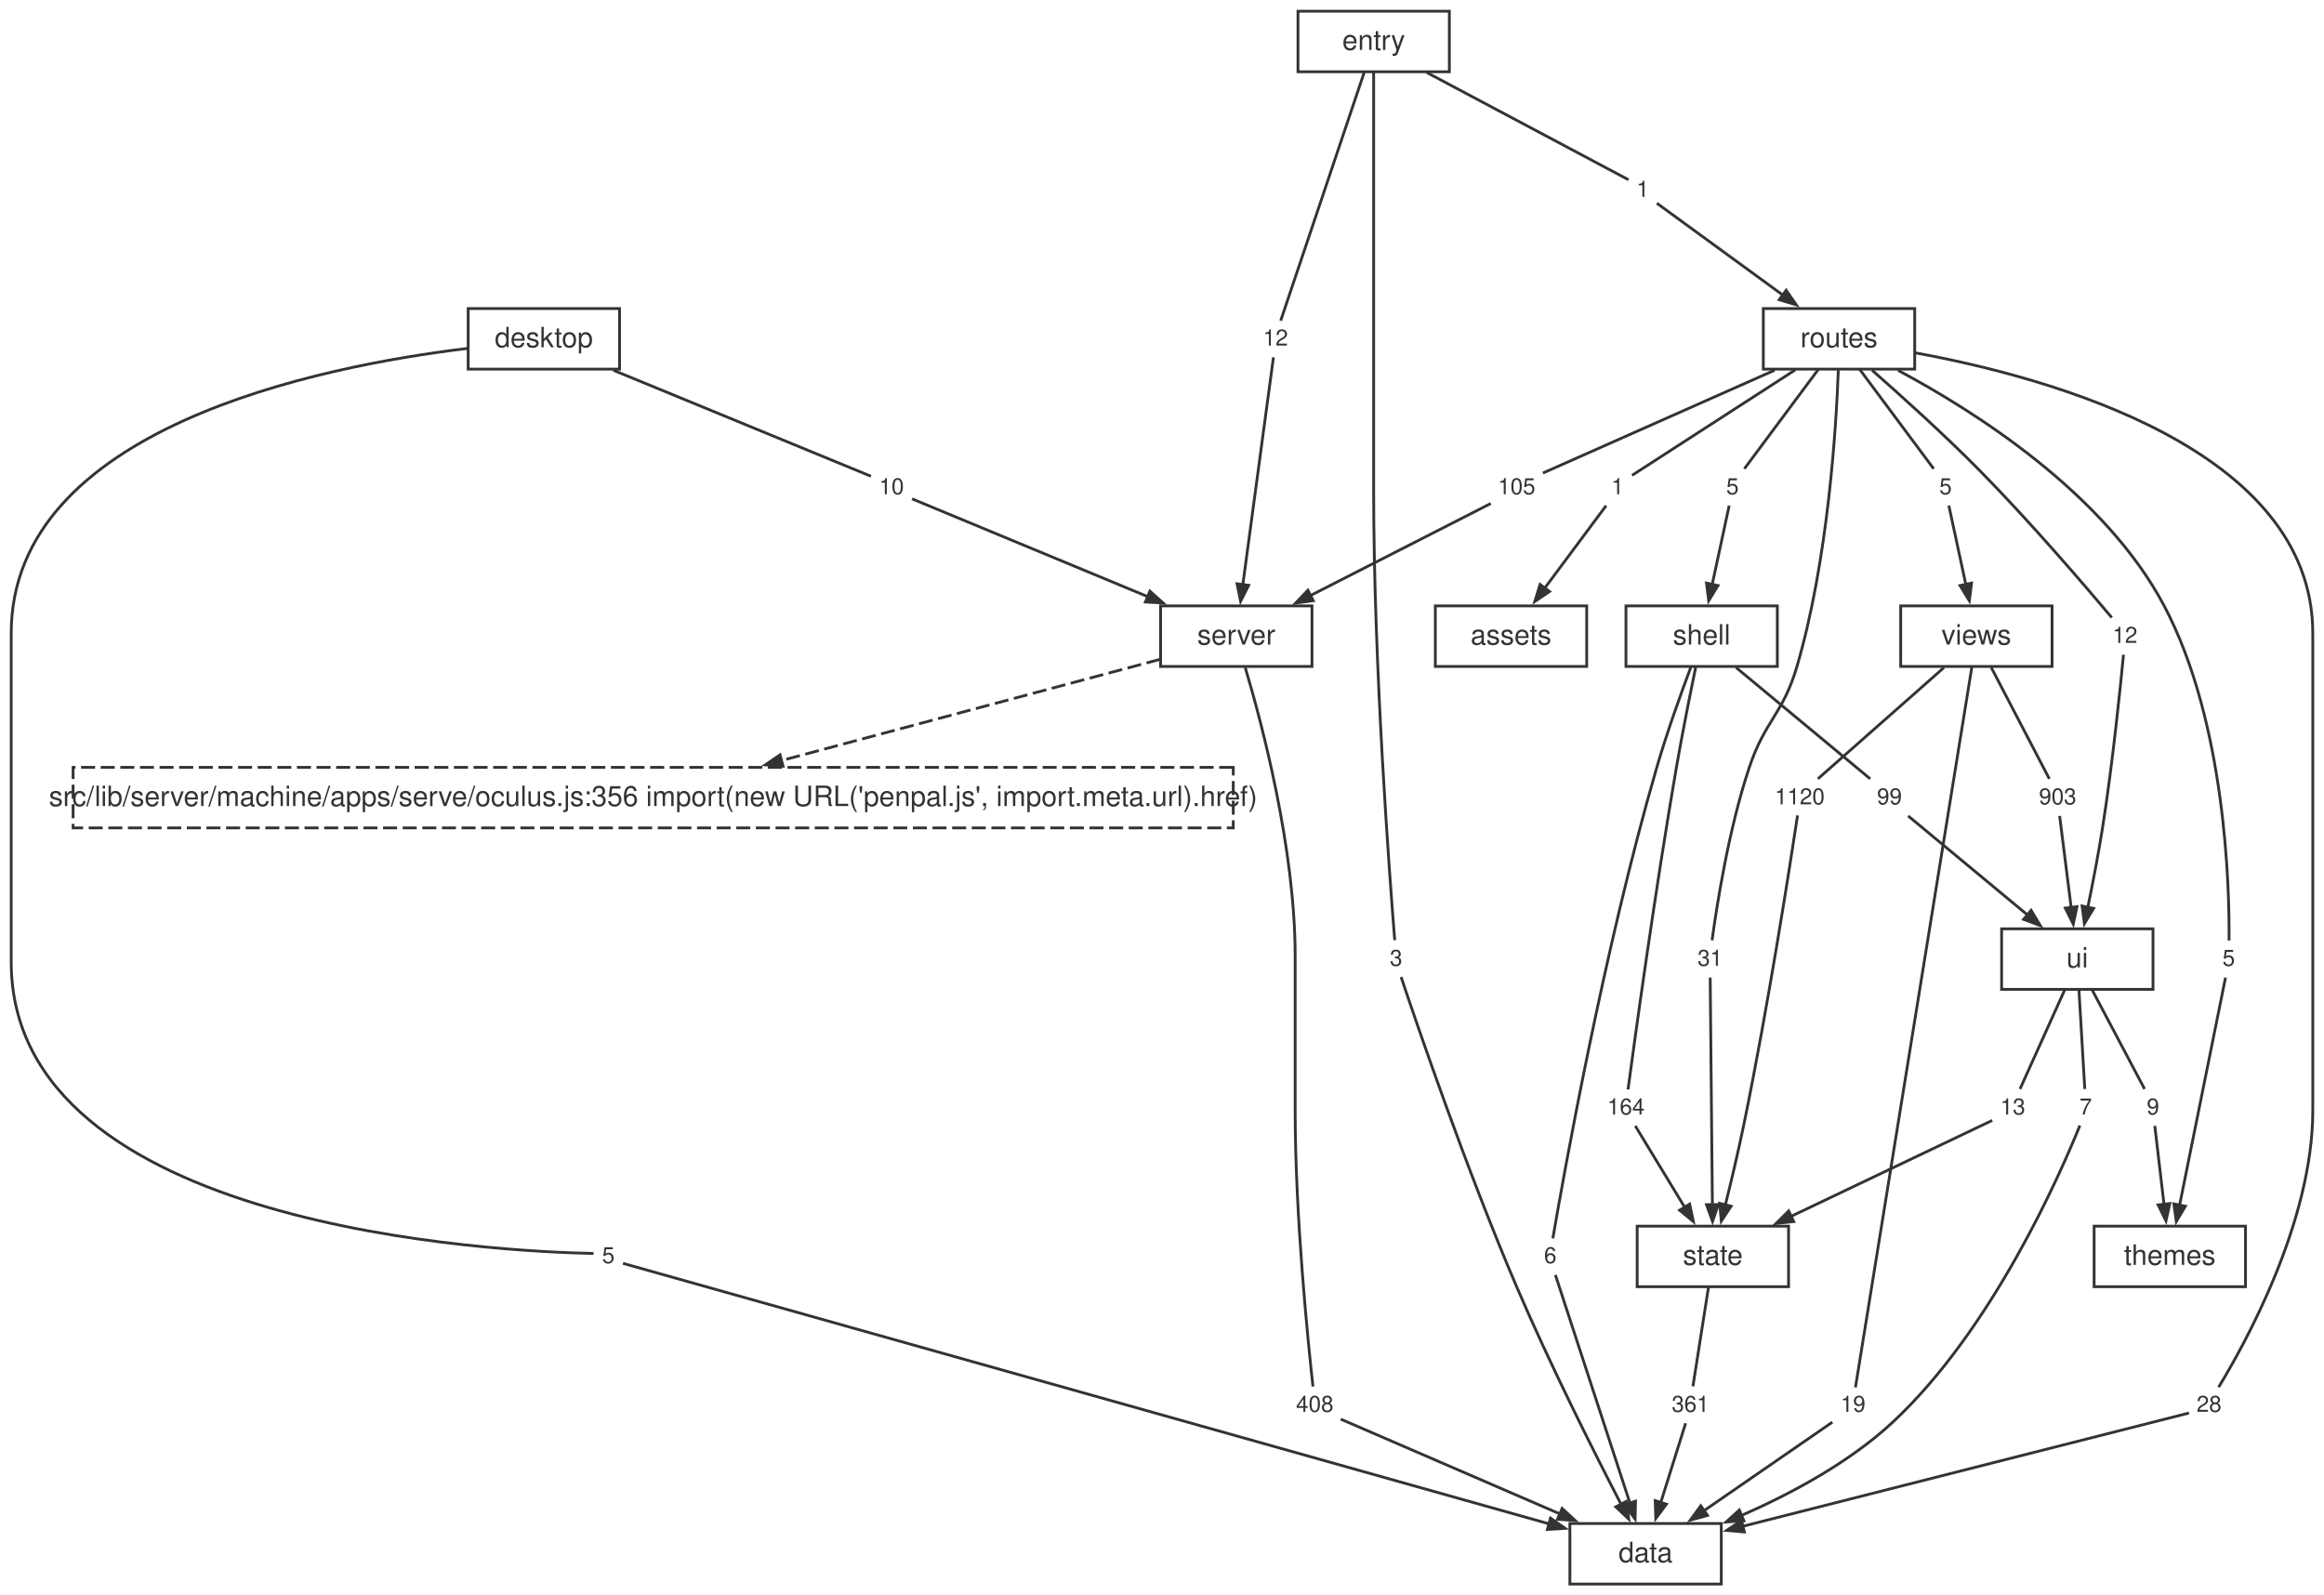
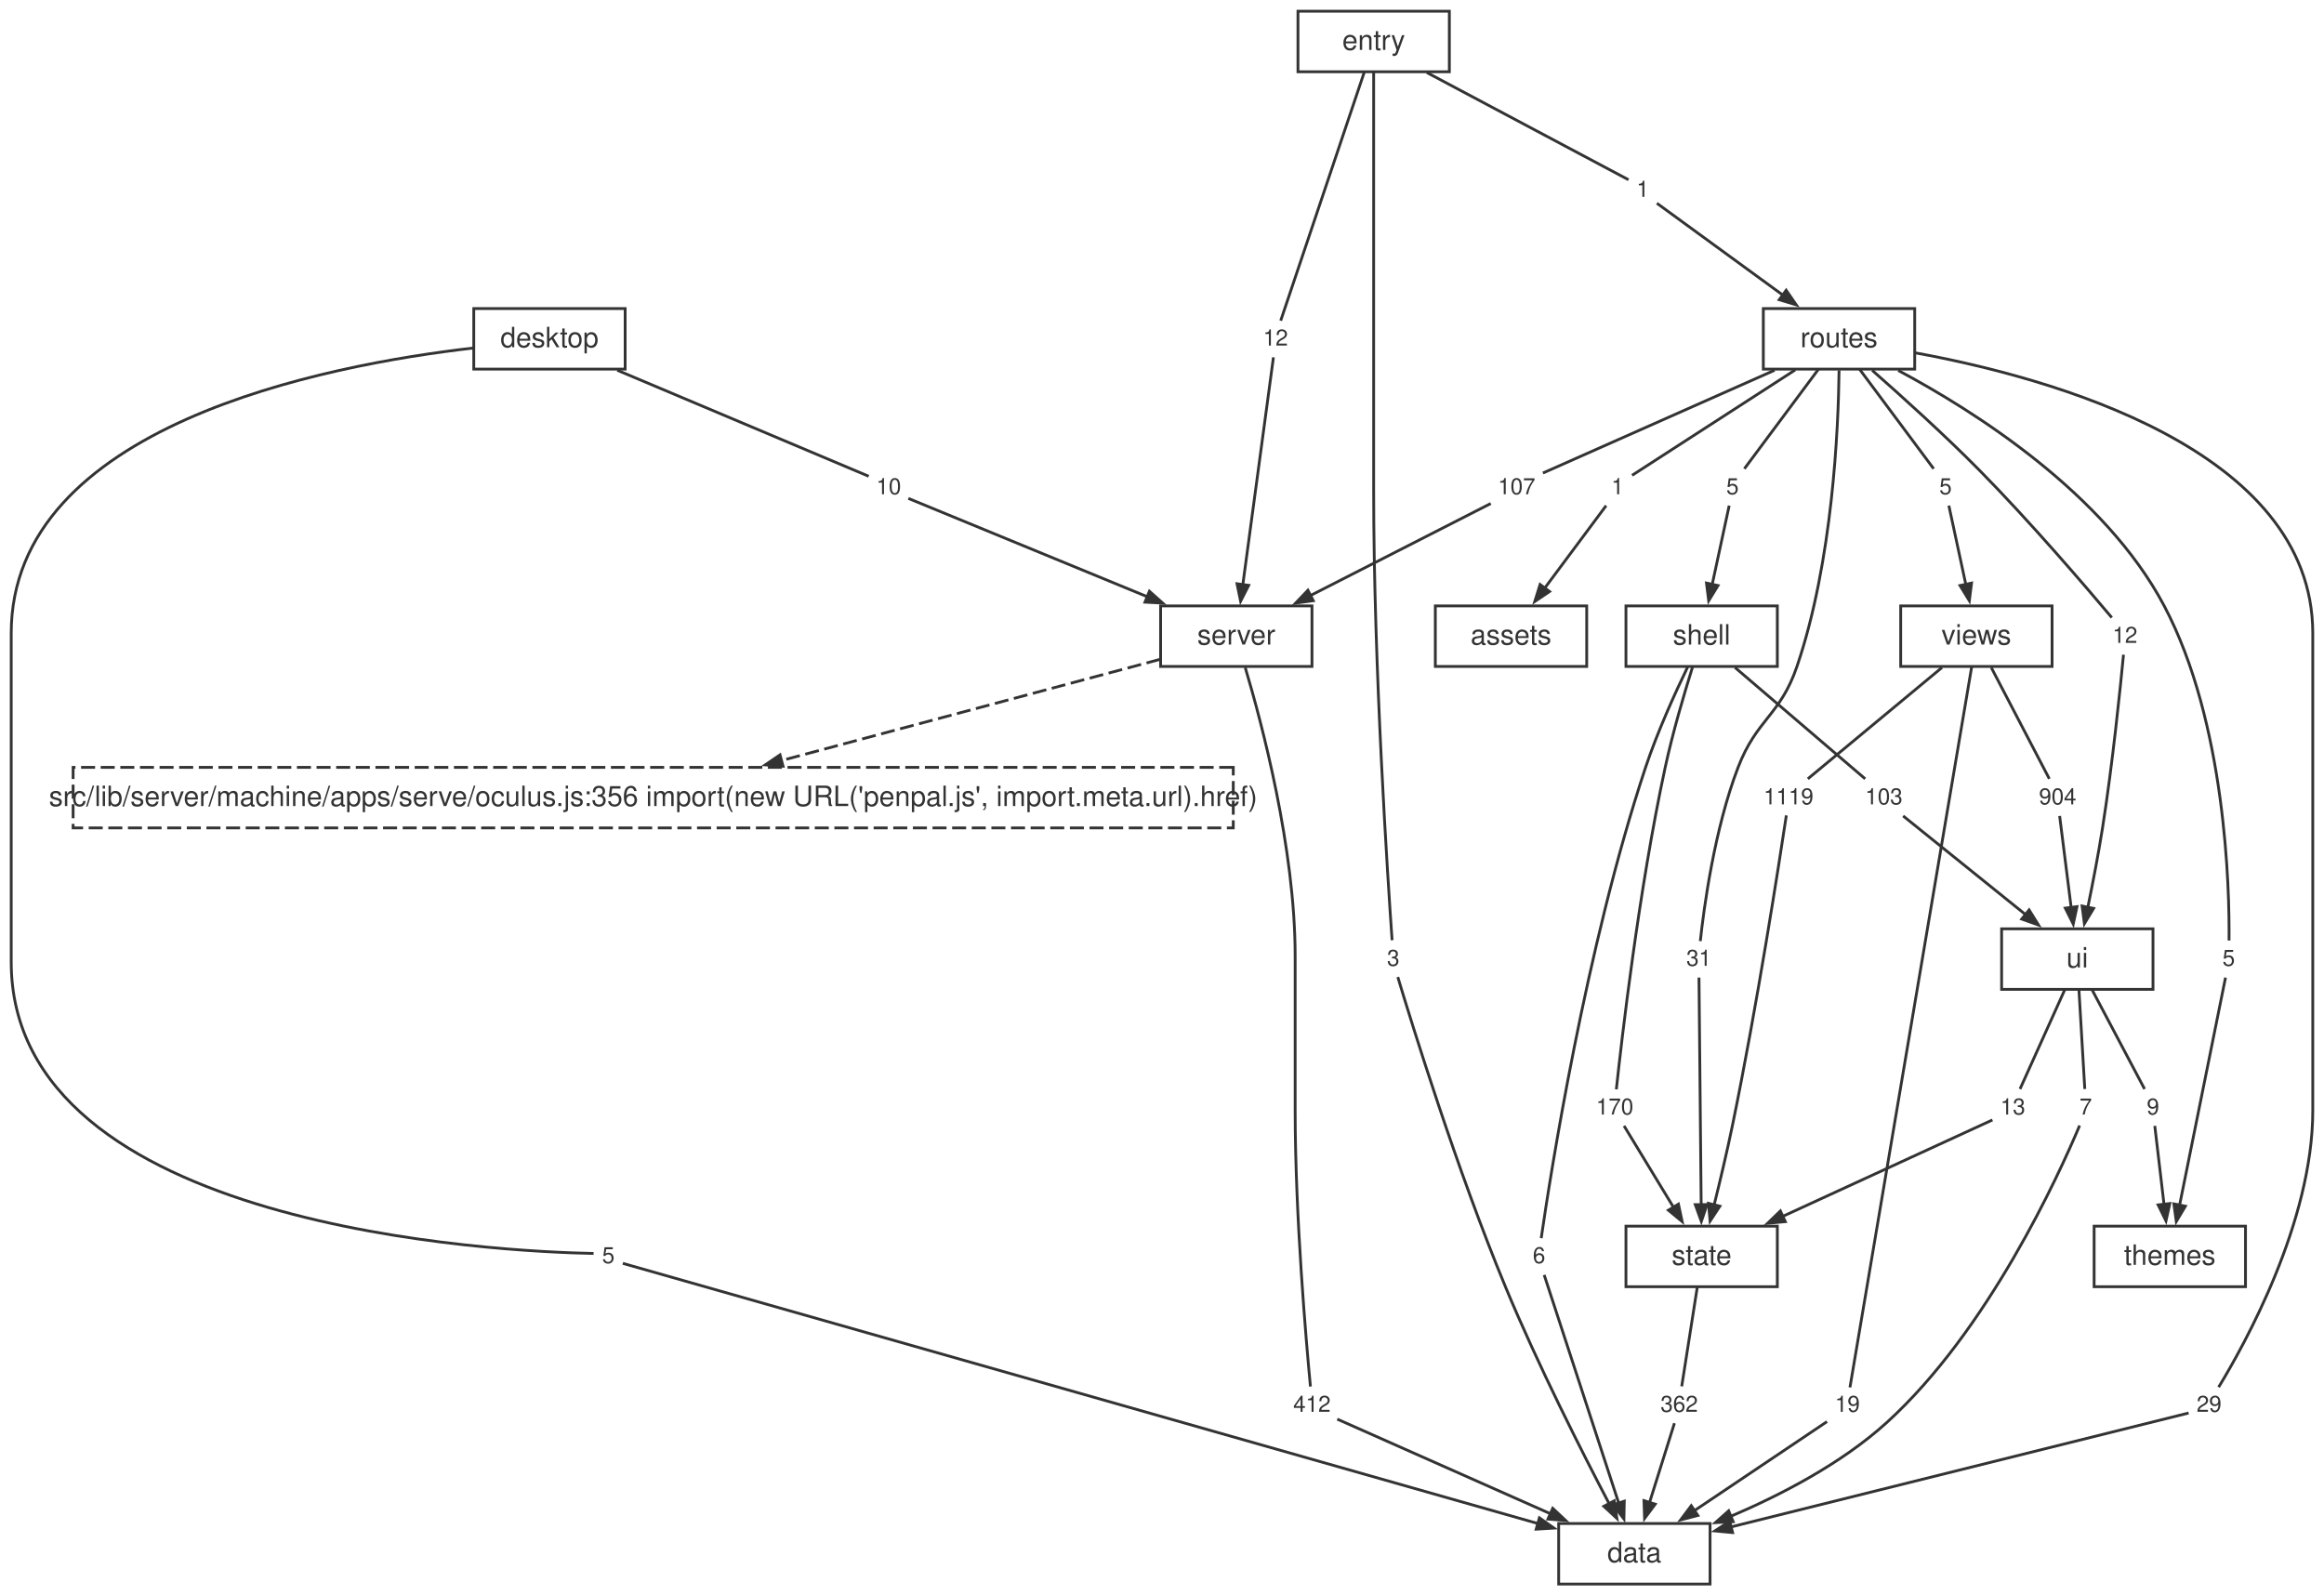
<svg xmlns="http://www.w3.org/2000/svg" width="829pt" height="569pt" viewBox="0.00 0.00 829.00 569.00">
  <style>svg { color: #333333; } @media (prefers-color-scheme: dark) { svg { color: #cccccc; background: #1e1e1e; } }</style>
  <g id="graph0" class="graph" transform="scale(1 1) rotate(0) translate(4 565.12)">
    <g id="node1" class="node">
-       <polygon fill="none" stroke="currentColor" points="610,-21.6 556,-21.6 556,0 610,0 610,-21.6" />
-       <text fill="currentColor" xml:space="preserve" text-anchor="middle" x="583" y="-7.8" font-family="Helvetica,Arial,sans-serif" font-size="10.00">data</text>
+       <polygon fill="none" stroke="currentColor" points="606,-21.6 552,-21.6 552,0 606,0 606,-21.6" />
+       <text fill="currentColor" xml:space="preserve" text-anchor="middle" x="579" y="-7.8" font-family="Helvetica,Arial,sans-serif" font-size="10.00">data</text>
    </g>
    <g id="node2" class="node">
      <polygon fill="none" stroke="currentColor" points="464,-348.96 410,-348.96 410,-327.36 464,-327.36 464,-348.96" />
      <text fill="currentColor" xml:space="preserve" text-anchor="middle" x="437" y="-335.16" font-family="Helvetica,Arial,sans-serif" font-size="10.00">server</text>
    </g>
    <g id="node12" class="node">
      <polygon fill="none" stroke="currentColor" stroke-dasharray="5,2" points="435.92,-291.36 22.08,-291.36 22.08,-269.76 435.92,-269.76 435.92,-291.36" />
      <text fill="currentColor" xml:space="preserve" text-anchor="middle" x="229" y="-277.56" font-family="Helvetica,Arial,sans-serif" font-size="10.00">src/lib/server/machine/apps/serve/oculus.js:356 import(new URL('penpal.js', import.meta.url).href)</text>
    </g>
    <g id="edge49" class="edge">
      <path fill="none" stroke="currentColor" stroke-dasharray="5,2" d="M409.81,-329.89C375.53,-320.73 316.09,-304.84 274.76,-293.79" />
      <polygon fill="currentColor" stroke="currentColor" points="275.32,-291.77 268.98,-292.25 274.24,-295.83 275.32,-291.77" />
    </g>
    <g id="node23" class="node">
-       <polygon fill="none" stroke="none" points="473.88,-70.08 456.12,-70.08 456.12,-57.6 473.88,-57.6 473.88,-70.08" />
-       <text fill="currentColor" xml:space="preserve" text-anchor="middle" x="465" y="-61.44" font-family="Helvetica,Arial,sans-serif" font-size="8.00">408</text>
+       <polygon fill="none" stroke="none" points="472.88,-70.08 455.12,-70.08 455.12,-57.6 472.88,-57.6 472.88,-70.08" />
+       <text fill="currentColor" xml:space="preserve" text-anchor="middle" x="464" y="-61.44" font-family="Helvetica,Arial,sans-serif" font-size="8.00">412</text>
    </g>
    <g id="edge21" class="edge">
-       <path fill="none" stroke="currentColor" d="M440.19,-326.98C446.06,-307.29 458,-262.54 458,-223.96 458,-223.96 458,-223.96 458,-168.92 458,-131.25 462.62,-86.08 464.35,-70.47" />
+       <path fill="none" stroke="currentColor" d="M440.19,-326.98C446.06,-307.29 458,-262.54 458,-223.96 458,-223.96 458,-223.96 458,-168.92 458,-131.27 461.96,-86.09 463.45,-70.47" />
    </g>
    <g id="node3" class="node">
-       <polygon fill="none" stroke="currentColor" points="634,-127.68 580,-127.68 580,-106.08 634,-106.08 634,-127.68" />
-       <text fill="currentColor" xml:space="preserve" text-anchor="middle" x="607" y="-113.88" font-family="Helvetica,Arial,sans-serif" font-size="10.00">state</text>
+       <polygon fill="none" stroke="currentColor" points="630,-127.68 576,-127.68 576,-106.08 630,-106.08 630,-127.68" />
+       <text fill="currentColor" xml:space="preserve" text-anchor="middle" x="603" y="-113.88" font-family="Helvetica,Arial,sans-serif" font-size="10.00">state</text>
    </g>
    <g id="node30" class="node">
-       <polygon fill="none" stroke="none" points="607.88,-70.08 590.12,-70.08 590.12,-57.6 607.88,-57.6 607.88,-70.08" />
-       <text fill="currentColor" xml:space="preserve" text-anchor="middle" x="599" y="-61.44" font-family="Helvetica,Arial,sans-serif" font-size="8.00">361</text>
+       <polygon fill="none" stroke="none" points="603.88,-70.08 586.12,-70.08 586.12,-57.6 603.88,-57.6 603.88,-70.08" />
+       <text fill="currentColor" xml:space="preserve" text-anchor="middle" x="595" y="-61.44" font-family="Helvetica,Arial,sans-serif" font-size="8.00">362</text>
    </g>
    <g id="edge35" class="edge">
-       <path fill="none" stroke="currentColor" d="M605.46,-106.04C603.8,-95.49 601.24,-79.12 599.89,-70.53" />
+       <path fill="none" stroke="currentColor" d="M601.46,-106.04C599.8,-95.49 597.24,-79.12 595.89,-70.53" />
    </g>
    <g id="node4" class="node">
      <polygon fill="none" stroke="currentColor" points="764,-233.76 710,-233.76 710,-212.16 764,-212.16 764,-233.76" />
      <text fill="currentColor" xml:space="preserve" text-anchor="middle" x="737" y="-219.96" font-family="Helvetica,Arial,sans-serif" font-size="10.00">ui</text>
    </g>
    <g id="node31" class="node">
      <polygon fill="none" stroke="none" points="744.88,-176.16 735.12,-176.16 735.12,-163.68 744.88,-163.68 744.88,-176.16" />
      <text fill="currentColor" xml:space="preserve" text-anchor="middle" x="740" y="-167.52" font-family="Helvetica,Arial,sans-serif" font-size="8.00">7</text>
    </g>
    <g id="edge37" class="edge">
      <path fill="none" stroke="currentColor" d="M737.58,-212.12C738.2,-201.57 739.16,-185.2 739.67,-176.61" />
    </g>
    <g id="node32" class="node">
      <polygon fill="none" stroke="none" points="720.88,-176.16 707.12,-176.16 707.12,-163.68 720.88,-163.68 720.88,-176.16" />
      <text fill="currentColor" xml:space="preserve" text-anchor="middle" x="714" y="-167.52" font-family="Helvetica,Arial,sans-serif" font-size="8.00">13</text>
    </g>
    <g id="edge39" class="edge">
      <path fill="none" stroke="currentColor" d="M732.57,-212.12C727.81,-201.57 720.43,-185.2 716.57,-176.61" />
    </g>
    <g id="node33" class="node">
      <polygon fill="none" stroke="none" points="768.88,-176.16 759.12,-176.16 759.12,-163.68 768.88,-163.68 768.88,-176.16" />
      <text fill="currentColor" xml:space="preserve" text-anchor="middle" x="764" y="-167.52" font-family="Helvetica,Arial,sans-serif" font-size="8.00">9</text>
    </g>
    <g id="edge41" class="edge">
      <path fill="none" stroke="currentColor" d="M742.21,-212.12C747.78,-201.57 756.45,-185.2 760.99,-176.61" />
    </g>
    <g id="node5" class="node">
      <polygon fill="none" stroke="currentColor" points="630,-348.96 576,-348.96 576,-327.36 630,-327.36 630,-348.96" />
      <text fill="currentColor" xml:space="preserve" text-anchor="middle" x="603" y="-335.16" font-family="Helvetica,Arial,sans-serif" font-size="10.00">shell</text>
    </g>
    <g id="node24" class="node">
-       <polygon fill="none" stroke="none" points="553.88,-123.12 544.12,-123.12 544.12,-110.64 553.88,-110.64 553.88,-123.12" />
-       <text fill="currentColor" xml:space="preserve" text-anchor="middle" x="549" y="-114.48" font-family="Helvetica,Arial,sans-serif" font-size="8.00">6</text>
+       <polygon fill="none" stroke="none" points="549.88,-123.12 540.12,-123.12 540.12,-110.64 549.88,-110.64 549.88,-123.12" />
+       <text fill="currentColor" xml:space="preserve" text-anchor="middle" x="545" y="-114.48" font-family="Helvetica,Arial,sans-serif" font-size="8.00">6</text>
    </g>
    <g id="edge23" class="edge">
-       <path fill="none" stroke="currentColor" d="M599.13,-327.07C595.68,-317.86 590.62,-303.81 587,-291.36 568.05,-226.23 553.61,-144.92 549.92,-123.34" />
+       <path fill="none" stroke="currentColor" d="M598.01,-327.18C593.6,-318.04 587.22,-304.04 583,-291.36 561.6,-226.99 548.92,-145.14 545.77,-123.39" />
    </g>
    <g id="node25" class="node">
-       <polygon fill="none" stroke="none" points="584.88,-176.16 567.12,-176.16 567.12,-163.68 584.88,-163.68 584.88,-176.16" />
-       <text fill="currentColor" xml:space="preserve" text-anchor="middle" x="576" y="-167.52" font-family="Helvetica,Arial,sans-serif" font-size="8.00">164</text>
+       <polygon fill="none" stroke="none" points="580.88,-176.16 563.12,-176.16 563.12,-163.68 580.88,-163.68 580.88,-176.16" />
+       <text fill="currentColor" xml:space="preserve" text-anchor="middle" x="572" y="-167.52" font-family="Helvetica,Arial,sans-serif" font-size="8.00">170</text>
    </g>
    <g id="edge25" class="edge">
-       <path fill="none" stroke="currentColor" d="M600.86,-327C598.95,-317.73 596.13,-303.66 594,-291.36 586.36,-247.19 579.03,-193.58 576.74,-176.46" />
+       <path fill="none" stroke="currentColor" d="M599.73,-327.07C596.84,-317.85 592.68,-303.8 590,-291.36 580.55,-247.55 574.41,-193.7 572.57,-176.49" />
    </g>
    <g id="node26" class="node">
-       <polygon fill="none" stroke="none" points="676.88,-286.8 663.12,-286.8 663.12,-274.32 676.88,-274.32 676.88,-286.8" />
-       <text fill="currentColor" xml:space="preserve" text-anchor="middle" x="670" y="-278.16" font-family="Helvetica,Arial,sans-serif" font-size="8.00">99</text>
+       <polygon fill="none" stroke="none" points="676.88,-286.8 659.12,-286.8 659.12,-274.32 676.88,-274.32 676.88,-286.8" />
+       <text fill="currentColor" xml:space="preserve" text-anchor="middle" x="668" y="-278.16" font-family="Helvetica,Arial,sans-serif" font-size="8.00">103</text>
    </g>
    <g id="edge27" class="edge">
-       <path fill="none" stroke="currentColor" d="M615.29,-326.96C629.34,-315.3 651.86,-296.62 663.12,-287.27" />
+       <path fill="none" stroke="currentColor" d="M614.92,-326.96C628.56,-315.3 650.4,-296.62 661.32,-287.27" />
    </g>
    <g id="node6" class="node">
      <polygon fill="none" stroke="currentColor" points="728,-348.96 674,-348.96 674,-327.36 728,-327.36 728,-348.96" />
      <text fill="currentColor" xml:space="preserve" text-anchor="middle" x="701" y="-335.16" font-family="Helvetica,Arial,sans-serif" font-size="10.00">views</text>
    </g>
    <g id="node34" class="node">
-       <polygon fill="none" stroke="none" points="663.88,-70.08 650.12,-70.08 650.12,-57.6 663.88,-57.6 663.88,-70.08" />
-       <text fill="currentColor" xml:space="preserve" text-anchor="middle" x="657" y="-61.44" font-family="Helvetica,Arial,sans-serif" font-size="8.00">19</text>
+       <polygon fill="none" stroke="none" points="661.88,-70.08 648.12,-70.08 648.12,-57.6 661.88,-57.6 661.88,-70.08" />
+       <text fill="currentColor" xml:space="preserve" text-anchor="middle" x="655" y="-61.44" font-family="Helvetica,Arial,sans-serif" font-size="8.00">19</text>
    </g>
    <g id="edge43" class="edge">
-       <path fill="none" stroke="currentColor" d="M699.38,-327.15C692.19,-282.62 663.23,-103.37 657.86,-70.15" />
+       <path fill="none" stroke="currentColor" d="M699.31,-327.15C691.79,-282.62 661.51,-103.37 655.9,-70.15" />
    </g>
    <g id="node35" class="node">
-       <polygon fill="none" stroke="none" points="648.88,-286.8 627.12,-286.8 627.12,-274.32 648.88,-274.32 648.88,-286.8" />
-       <text fill="currentColor" xml:space="preserve" text-anchor="middle" x="638" y="-278.16" font-family="Helvetica,Arial,sans-serif" font-size="8.00">1120</text>
+       <polygon fill="none" stroke="none" points="644.88,-286.8 623.12,-286.8 623.12,-274.32 644.88,-274.32 644.88,-286.8" />
+       <text fill="currentColor" xml:space="preserve" text-anchor="middle" x="634" y="-278.16" font-family="Helvetica,Arial,sans-serif" font-size="8.00">1119</text>
    </g>
    <g id="edge45" class="edge">
-       <path fill="none" stroke="currentColor" d="M689.44,-326.96C676.23,-315.3 655.06,-296.62 644.47,-287.27" />
+       <path fill="none" stroke="currentColor" d="M688.71,-326.96C674.66,-315.3 652.14,-296.62 640.88,-287.27" />
    </g>
    <g id="node36" class="node">
      <polygon fill="none" stroke="none" points="738.88,-286.8 721.12,-286.8 721.12,-274.32 738.88,-274.32 738.88,-286.8" />
-       <text fill="currentColor" xml:space="preserve" text-anchor="middle" x="730" y="-278.16" font-family="Helvetica,Arial,sans-serif" font-size="8.00">903</text>
+       <text fill="currentColor" xml:space="preserve" text-anchor="middle" x="730" y="-278.16" font-family="Helvetica,Arial,sans-serif" font-size="8.00">904</text>
    </g>
    <g id="edge47" class="edge">
      <path fill="none" stroke="currentColor" d="M706.32,-326.96C712.4,-315.3 722.15,-296.62 727.02,-287.27" />
    </g>
    <g id="node7" class="node">
      <polygon fill="none" stroke="currentColor" points="797,-127.68 743,-127.68 743,-106.08 797,-106.08 797,-127.68" />
      <text fill="currentColor" xml:space="preserve" text-anchor="middle" x="770" y="-113.88" font-family="Helvetica,Arial,sans-serif" font-size="10.00">themes</text>
    </g>
    <g id="node8" class="node">
      <polygon fill="none" stroke="currentColor" points="679,-455.04 625,-455.04 625,-433.44 679,-433.44 679,-455.04" />
      <text fill="currentColor" xml:space="preserve" text-anchor="middle" x="652" y="-441.24" font-family="Helvetica,Arial,sans-serif" font-size="10.00">routes</text>
    </g>
    <g id="node15" class="node">
      <polygon fill="none" stroke="none" points="790.88,-70.08 777.12,-70.08 777.12,-57.6 790.88,-57.6 790.88,-70.08" />
-       <text fill="currentColor" xml:space="preserve" text-anchor="middle" x="784" y="-61.44" font-family="Helvetica,Arial,sans-serif" font-size="8.00">28</text>
+       <text fill="currentColor" xml:space="preserve" text-anchor="middle" x="784" y="-61.44" font-family="Helvetica,Arial,sans-serif" font-size="8.00">29</text>
    </g>
    <g id="edge5" class="edge">
      <path fill="none" stroke="currentColor" d="M679.15,-439.25C726.93,-430.52 821,-404.97 821,-339.16 821,-339.16 821,-339.16 821,-168.92 821,-129.03 796.57,-85.25 787.41,-70.24" />
    </g>
    <g id="node16" class="node">
      <polygon fill="none" stroke="none" points="577.88,-397.44 568.12,-397.44 568.12,-384.96 577.88,-384.96 577.88,-397.44" />
      <text fill="currentColor" xml:space="preserve" text-anchor="middle" x="573" y="-388.8" font-family="Helvetica,Arial,sans-serif" font-size="8.00">1</text>
    </g>
    <g id="edge7" class="edge">
      <path fill="none" stroke="currentColor" d="M636.39,-433.16C618.41,-421.54 589.83,-403.07 578.19,-395.55" />
    </g>
    <g id="node17" class="node">
      <polygon fill="none" stroke="none" points="545.88,-397.44 528.12,-397.44 528.12,-384.96 545.88,-384.96 545.88,-397.44" />
-       <text fill="currentColor" xml:space="preserve" text-anchor="middle" x="537" y="-388.8" font-family="Helvetica,Arial,sans-serif" font-size="8.00">105</text>
+       <text fill="currentColor" xml:space="preserve" text-anchor="middle" x="537" y="-388.8" font-family="Helvetica,Arial,sans-serif" font-size="8.00">107</text>
    </g>
    <g id="edge9" class="edge">
      <path fill="none" stroke="currentColor" d="M629,-433.03C603.7,-421.8 564.26,-404.3 546.38,-396.36" />
    </g>
    <g id="node18" class="node">
      <polygon fill="none" stroke="none" points="618.88,-397.44 609.12,-397.44 609.12,-384.96 618.88,-384.96 618.88,-397.44" />
      <text fill="currentColor" xml:space="preserve" text-anchor="middle" x="614" y="-388.8" font-family="Helvetica,Arial,sans-serif" font-size="8.00">5</text>
    </g>
    <g id="edge11" class="edge">
      <path fill="none" stroke="currentColor" d="M644.67,-433.4C636.82,-422.85 624.63,-406.48 618.24,-397.89" />
    </g>
    <g id="node19" class="node">
-       <polygon fill="none" stroke="none" points="612.88,-229.2 599.12,-229.2 599.12,-216.72 612.88,-216.72 612.88,-229.2" />
-       <text fill="currentColor" xml:space="preserve" text-anchor="middle" x="606" y="-220.56" font-family="Helvetica,Arial,sans-serif" font-size="8.00">31</text>
+       <polygon fill="none" stroke="none" points="608.88,-229.2 595.12,-229.2 595.12,-216.72 608.88,-216.72 608.88,-229.2" />
+       <text fill="currentColor" xml:space="preserve" text-anchor="middle" x="602" y="-220.56" font-family="Helvetica,Arial,sans-serif" font-size="8.00">31</text>
    </g>
    <g id="edge13" class="edge">
-       <path fill="none" stroke="currentColor" d="M651.75,-433.1C651,-412.69 648.12,-365.32 637,-327.36 632.03,-310.38 625.62,-308.14 620,-291.36 612.57,-269.15 608.31,-241.44 606.72,-229.67" />
+       <path fill="none" stroke="currentColor" d="M652.02,-433.02C651.78,-412.44 649.76,-364.8 637,-327.36 631.03,-309.83 622.64,-308.65 616,-291.36 607.52,-269.27 603.78,-241.03 602.52,-229.37" />
    </g>
    <g id="node20" class="node">
      <polygon fill="none" stroke="none" points="795.88,-229.2 786.12,-229.2 786.12,-216.72 795.88,-216.72 795.88,-229.2" />
      <text fill="currentColor" xml:space="preserve" text-anchor="middle" x="791" y="-220.56" font-family="Helvetica,Arial,sans-serif" font-size="8.00">5</text>
    </g>
    <g id="edge15" class="edge">
      <path fill="none" stroke="currentColor" d="M673.12,-432.96C700.36,-418.42 746.77,-389.11 768,-348.96 790.07,-307.21 791.31,-247.91 791.13,-229.58" />
    </g>
    <g id="node21" class="node">
      <polygon fill="none" stroke="none" points="760.88,-344.4 747.12,-344.4 747.12,-331.92 760.88,-331.92 760.88,-344.4" />
      <text fill="currentColor" xml:space="preserve" text-anchor="middle" x="754" y="-335.76" font-family="Helvetica,Arial,sans-serif" font-size="8.00">12</text>
    </g>
    <g id="edge17" class="edge">
      <path fill="none" stroke="currentColor" d="M663.83,-433.01C674.16,-423.93 689.43,-410.17 702,-397.44 720.29,-378.91 740.39,-355.39 749.3,-344.79" />
    </g>
    <g id="node22" class="node">
      <polygon fill="none" stroke="none" points="694.88,-397.44 685.12,-397.44 685.12,-384.96 694.88,-384.96 694.88,-397.44" />
      <text fill="currentColor" xml:space="preserve" text-anchor="middle" x="690" y="-388.8" font-family="Helvetica,Arial,sans-serif" font-size="8.00">5</text>
    </g>
    <g id="edge19" class="edge">
      <path fill="none" stroke="currentColor" d="M659.33,-433.4C667.18,-422.85 679.37,-406.48 685.76,-397.89" />
    </g>
    <g id="node9" class="node">
-       <polygon fill="none" stroke="currentColor" points="217,-455.04 163,-455.04 163,-433.44 217,-433.44 217,-455.04" />
-       <text fill="currentColor" xml:space="preserve" text-anchor="middle" x="190" y="-441.24" font-family="Helvetica,Arial,sans-serif" font-size="10.00">desktop</text>
+       <polygon fill="none" stroke="currentColor" points="219,-455.04 165,-455.04 165,-433.44 219,-433.44 219,-455.04" />
+       <text fill="currentColor" xml:space="preserve" text-anchor="middle" x="192" y="-441.24" font-family="Helvetica,Arial,sans-serif" font-size="10.00">desktop</text>
    </g>
    <g id="node13" class="node">
      <polygon fill="none" stroke="none" points="217.88,-123.12 208.12,-123.12 208.12,-110.64 217.88,-110.64 217.88,-123.12" />
      <text fill="currentColor" xml:space="preserve" text-anchor="middle" x="213" y="-114.48" font-family="Helvetica,Arial,sans-serif" font-size="8.00">5</text>
    </g>
    <g id="edge1" class="edge">
-       <path fill="none" stroke="currentColor" d="M162.78,-440.82C110.24,-434.5 0,-412.5 0,-339.16 0,-339.16 0,-339.16 0,-221.96 0,-126.47 174.93,-118.58 207.73,-117.94" />
+       <path fill="none" stroke="currentColor" d="M164.9,-440.97C111.97,-434.89 0,-413.29 0,-339.16 0,-339.16 0,-339.16 0,-221.96 0,-126.47 174.93,-118.58 207.73,-117.94" />
    </g>
    <g id="node14" class="node">
-       <polygon fill="none" stroke="none" points="320.88,-397.44 307.12,-397.44 307.12,-384.96 320.88,-384.96 320.88,-397.44" />
-       <text fill="currentColor" xml:space="preserve" text-anchor="middle" x="314" y="-388.8" font-family="Helvetica,Arial,sans-serif" font-size="8.00">10</text>
+       <polygon fill="none" stroke="none" points="319.88,-397.44 306.12,-397.44 306.12,-384.96 319.88,-384.96 319.88,-397.44" />
+       <text fill="currentColor" xml:space="preserve" text-anchor="middle" x="313" y="-388.8" font-family="Helvetica,Arial,sans-serif" font-size="8.00">10</text>
    </g>
    <g id="edge3" class="edge">
-       <path fill="none" stroke="currentColor" d="M214.8,-433.03C243.49,-421.22 289.06,-402.47 306.69,-395.21" />
+       <path fill="none" stroke="currentColor" d="M216.2,-433.03C244.2,-421.22 288.66,-402.47 305.87,-395.21" />
    </g>
    <g id="node10" class="node">
      <polygon fill="none" stroke="currentColor" points="513,-561.12 459,-561.12 459,-539.52 513,-539.52 513,-561.12" />
      <text fill="currentColor" xml:space="preserve" text-anchor="middle" x="486" y="-547.32" font-family="Helvetica,Arial,sans-serif" font-size="10.00">entry</text>
    </g>
    <g id="node27" class="node">
-       <polygon fill="none" stroke="none" points="498.88,-229.2 489.12,-229.2 489.12,-216.72 498.88,-216.72 498.88,-229.2" />
-       <text fill="currentColor" xml:space="preserve" text-anchor="middle" x="494" y="-220.56" font-family="Helvetica,Arial,sans-serif" font-size="8.00">3</text>
+       <polygon fill="none" stroke="none" points="497.88,-229.2 488.12,-229.2 488.12,-216.72 497.88,-216.72 497.88,-229.2" />
+       <text fill="currentColor" xml:space="preserve" text-anchor="middle" x="493" y="-220.56" font-family="Helvetica,Arial,sans-serif" font-size="8.00">3</text>
    </g>
    <g id="edge29" class="edge">
-       <path fill="none" stroke="currentColor" d="M486,-539.27C486,-520.7 486,-479.75 486,-445.24 486,-445.24 486,-445.24 486,-390.2 486,-327.21 491.8,-250.95 493.52,-229.7" />
+       <path fill="none" stroke="currentColor" d="M486,-539.27C486,-520.7 486,-479.75 486,-445.24 486,-445.24 486,-445.24 486,-390.2 486,-327.23 491.08,-250.95 492.58,-229.7" />
    </g>
    <g id="node28" class="node">
      <polygon fill="none" stroke="none" points="586.88,-503.52 577.12,-503.52 577.12,-491.04 586.88,-491.04 586.88,-503.52" />
      <text fill="currentColor" xml:space="preserve" text-anchor="middle" x="582" y="-494.88" font-family="Helvetica,Arial,sans-serif" font-size="8.00">1</text>
    </g>
    <g id="edge31" class="edge">
      <path fill="none" stroke="currentColor" d="M504.97,-539.24C527.48,-527.27 563.64,-508.04 576.91,-500.99" />
    </g>
    <g id="node29" class="node">
      <polygon fill="none" stroke="none" points="457.88,-450.48 444.12,-450.48 444.12,-438 457.88,-438 457.88,-450.48" />
      <text fill="currentColor" xml:space="preserve" text-anchor="middle" x="451" y="-441.84" font-family="Helvetica,Arial,sans-serif" font-size="8.00">12</text>
    </g>
    <g id="edge33" class="edge">
      <path fill="none" stroke="currentColor" d="M482.64,-539.34C475.39,-517.77 458.45,-467.39 452.84,-450.71" />
    </g>
    <g id="node11" class="node">
      <polygon fill="none" stroke="currentColor" points="562,-348.96 508,-348.96 508,-327.36 562,-327.36 562,-348.96" />
      <text fill="currentColor" xml:space="preserve" text-anchor="middle" x="535" y="-335.16" font-family="Helvetica,Arial,sans-serif" font-size="10.00">assets</text>
    </g>
    <g id="edge2" class="edge">
-       <path fill="none" stroke="currentColor" d="M218.23,-114.41C254.12,-104.31 465.03,-44.98 548.76,-21.43" />
-       <polygon fill="currentColor" stroke="currentColor" points="549.09,-23.52 554.3,-19.87 547.95,-19.48 549.09,-23.52" />
+       <path fill="none" stroke="currentColor" d="M218.17,-114.41C253.6,-104.34 461.39,-45.24 544.59,-21.59" />
+       <polygon fill="currentColor" stroke="currentColor" points="545.12,-23.62 550.32,-19.96 543.97,-19.58 545.12,-23.62" />
    </g>
    <g id="edge4" class="edge">
-       <path fill="none" stroke="currentColor" d="M321.33,-387.16C337.56,-380.42 377.35,-363.91 405.72,-352.14" />
-       <polygon fill="currentColor" stroke="currentColor" points="406.18,-354.22 410.91,-349.99 404.57,-350.35 406.18,-354.22" />
+       <path fill="none" stroke="currentColor" d="M320.02,-387.31C336.15,-380.67 376.66,-364 405.48,-352.14" />
+       <polygon fill="currentColor" stroke="currentColor" points="406.01,-354.19 410.76,-349.96 404.42,-350.3 406.01,-354.19" />
    </g>
    <g id="edge6" class="edge">
-       <path fill="none" stroke="currentColor" d="M776.85,-61.02C751.7,-54.64 666.28,-32.95 617.64,-20.6" />
-       <polygon fill="currentColor" stroke="currentColor" points="618.25,-18.58 611.92,-19.14 617.22,-22.66 618.25,-18.58" />
+       <path fill="none" stroke="currentColor" d="M776.7,-61.02C750.87,-54.59 662.65,-32.63 613.24,-20.32" />
+       <polygon fill="currentColor" stroke="currentColor" points="614.04,-18.36 607.71,-18.95 613.03,-22.44 614.04,-18.36" />
    </g>
    <g id="edge8" class="edge">
      <path fill="none" stroke="currentColor" d="M568.93,-384.74C563.73,-377.75 554.5,-365.35 546.98,-355.25" />
      <polygon fill="currentColor" stroke="currentColor" points="548.74,-354.09 543.47,-350.53 545.37,-356.6 548.74,-354.09" />
    </g>
    <g id="edge10" class="edge">
      <path fill="none" stroke="currentColor" d="M527.77,-385.49C513.29,-378.1 484.68,-363.49 463.43,-352.65" />
      <polygon fill="currentColor" stroke="currentColor" points="464.46,-350.82 458.16,-349.96 462.55,-354.56 464.46,-350.82" />
    </g>
    <g id="edge12" class="edge">
      <path fill="none" stroke="currentColor" d="M612.82,-384.74C611.37,-378.02 608.84,-366.28 606.72,-356.4" />
      <polygon fill="currentColor" stroke="currentColor" points="608.83,-356.22 605.51,-350.8 604.72,-357.11 608.83,-356.22" />
    </g>
    <g id="edge14" class="edge">
-       <path fill="none" stroke="currentColor" d="M606.05,-216.36C606.2,-201.27 606.6,-159.22 606.83,-135.23" />
-       <polygon fill="currentColor" stroke="currentColor" points="608.93,-135.39 606.89,-129.37 604.73,-135.35 608.93,-135.39" />
+       <path fill="none" stroke="currentColor" d="M602.05,-216.36C602.2,-201.27 602.6,-159.22 602.83,-135.23" />
+       <polygon fill="currentColor" stroke="currentColor" points="604.93,-135.39 602.89,-129.37 600.73,-135.35 604.93,-135.39" />
    </g>
    <g id="edge16" class="edge">
      <path fill="none" stroke="currentColor" d="M789.87,-216.36C786.81,-201.2 778.27,-158.85 773.44,-134.92" />
      <polygon fill="currentColor" stroke="currentColor" points="775.56,-134.8 772.31,-129.34 771.44,-135.63 775.56,-134.8" />
    </g>
    <g id="edge18" class="edge">
      <path fill="none" stroke="currentColor" d="M753.48,-331.55C752.37,-319.96 749.59,-292.57 746,-269.76 744.51,-260.32 742.49,-249.86 740.73,-241.32" />
      <polygon fill="currentColor" stroke="currentColor" points="742.82,-241.03 739.53,-235.59 738.71,-241.89 742.82,-241.03" />
    </g>
    <g id="edge20" class="edge">
      <path fill="none" stroke="currentColor" d="M691.18,-384.74C692.63,-378.02 695.16,-366.28 697.28,-356.4" />
      <polygon fill="currentColor" stroke="currentColor" points="699.28,-357.11 698.49,-350.8 695.17,-356.22 699.28,-357.11" />
    </g>
    <g id="edge22" class="edge">
-       <path fill="none" stroke="currentColor" d="M474.26,-58.83C490.92,-51.63 526.62,-36.19 552.58,-24.96" />
-       <polygon fill="currentColor" stroke="currentColor" points="553.23,-26.97 557.9,-22.66 551.56,-23.11 553.23,-26.97" />
+       <path fill="none" stroke="currentColor" d="M473.02,-58.83C489.19,-51.66 523.76,-36.32 549.03,-25.1" />
+       <polygon fill="currentColor" stroke="currentColor" points="549.88,-27.02 554.51,-22.67 548.17,-23.18 549.88,-27.02" />
    </g>
    <g id="edge24" class="edge">
-       <path fill="none" stroke="currentColor" d="M550.83,-110.28C555.78,-95.12 569.61,-52.77 577.43,-28.84" />
-       <polygon fill="currentColor" stroke="currentColor" points="579.4,-29.57 579.27,-23.21 575.41,-28.26 579.4,-29.57" />
+       <path fill="none" stroke="currentColor" d="M546.83,-110.28C551.78,-95.12 565.61,-52.77 573.43,-28.84" />
+       <polygon fill="currentColor" stroke="currentColor" points="575.4,-29.57 575.27,-23.21 571.41,-28.26 575.4,-29.57" />
    </g>
    <g id="edge26" class="edge">
-       <path fill="none" stroke="currentColor" d="M579.32,-163.46C583.52,-156.54 590.95,-144.3 597.06,-134.25" />
-       <polygon fill="currentColor" stroke="currentColor" points="598.72,-135.55 600.04,-129.33 595.13,-133.37 598.72,-135.55" />
+       <path fill="none" stroke="currentColor" d="M575.32,-163.46C579.52,-156.54 586.95,-144.3 593.06,-134.25" />
+       <polygon fill="currentColor" stroke="currentColor" points="594.72,-135.55 596.04,-129.33 591.13,-133.37 594.72,-135.55" />
    </g>
    <g id="edge28" class="edge">
-       <path fill="none" stroke="currentColor" d="M676.67,-274.03C686.52,-265.85 705.29,-250.28 719.29,-238.66" />
-       <polygon fill="currentColor" stroke="currentColor" points="720.52,-240.37 723.79,-234.92 717.84,-237.13 720.52,-240.37" />
+       <path fill="none" stroke="currentColor" d="M674.87,-274.03C684.95,-265.9 704.12,-250.46 718.51,-238.86" />
+       <polygon fill="currentColor" stroke="currentColor" points="719.81,-240.51 723.16,-235.11 717.17,-237.24 719.81,-240.51" />
    </g>
    <g id="edge30" class="edge">
-       <path fill="none" stroke="currentColor" d="M495.79,-216.57C501.35,-199.92 519.09,-147.9 537,-106.08 548.94,-78.2 564.81,-46.69 574.45,-28.08" />
-       <polygon fill="currentColor" stroke="currentColor" points="576.09,-29.47 577,-23.17 572.37,-27.53 576.09,-29.47" />
+       <path fill="none" stroke="currentColor" d="M494.61,-216.56C499.63,-199.88 515.71,-147.76 533,-106.08 544.56,-78.21 560.42,-46.93 570.18,-28.33" />
+       <polygon fill="currentColor" stroke="currentColor" points="571.82,-29.7 572.77,-23.41 568.11,-27.74 571.82,-29.7" />
    </g>
    <g id="edge32" class="edge">
      <path fill="none" stroke="currentColor" d="M587.03,-492.61C596.33,-485.83 616.66,-471.01 632.12,-459.73" />
      <polygon fill="currentColor" stroke="currentColor" points="633.15,-461.58 636.76,-456.35 630.67,-458.19 633.15,-461.58" />
    </g>
    <g id="edge34" class="edge">
      <path fill="none" stroke="currentColor" d="M450.25,-437.64C448.22,-422.55 442.56,-380.5 439.33,-356.51" />
      <polygon fill="currentColor" stroke="currentColor" points="441.42,-356.3 438.54,-350.63 437.26,-356.86 441.42,-356.3" />
    </g>
    <g id="edge36" class="edge">
-       <path fill="none" stroke="currentColor" d="M597.29,-57.38C595.18,-50.66 591.5,-38.92 588.4,-29.04" />
-       <polygon fill="currentColor" stroke="currentColor" points="590.44,-28.5 586.64,-23.4 586.43,-29.76 590.44,-28.5" />
+       <path fill="none" stroke="currentColor" d="M593.29,-57.38C591.18,-50.66 587.5,-38.92 584.4,-29.04" />
+       <polygon fill="currentColor" stroke="currentColor" points="586.44,-28.5 582.64,-23.4 582.43,-29.76 586.44,-28.5" />
    </g>
    <g id="edge38" class="edge">
-       <path fill="none" stroke="currentColor" d="M737.92,-163.59C730.92,-146.25 706.67,-90.69 671,-57.6 655.51,-43.23 634.65,-32.11 617.12,-24.43" />
-       <polygon fill="currentColor" stroke="currentColor" points="618.08,-22.55 611.74,-22.14 616.44,-26.42 618.08,-22.55" />
+       <path fill="none" stroke="currentColor" d="M737.83,-163.58C730.53,-146.21 705.33,-90.56 669,-57.6 652.81,-42.91 631.04,-31.67 612.97,-23.99" />
+       <polygon fill="currentColor" stroke="currentColor" points="614.24,-22.25 607.89,-21.91 612.64,-26.13 614.24,-22.25" />
    </g>
    <g id="edge40" class="edge">
-       <path fill="none" stroke="currentColor" d="M706.65,-165.41C692.06,-158.45 658.79,-142.59 634.7,-131.09" />
-       <polygon fill="currentColor" stroke="currentColor" points="635.86,-129.32 629.54,-128.63 634.05,-133.11 635.86,-129.32" />
+       <path fill="none" stroke="currentColor" d="M706.72,-165.57C691.82,-158.72 657.13,-142.77 631.97,-131.2" />
+       <polygon fill="currentColor" stroke="currentColor" points="632.85,-129.29 626.52,-128.7 631.09,-133.11 632.85,-129.29" />
    </g>
    <g id="edge42" class="edge">
      <path fill="none" stroke="currentColor" d="M764.64,-163.46C765.42,-156.8 766.78,-145.23 767.94,-135.41" />
      <polygon fill="currentColor" stroke="currentColor" points="770.01,-135.75 768.63,-129.54 765.84,-135.26 770.01,-135.75" />
    </g>
    <g id="edge44" class="edge">
-       <path fill="none" stroke="currentColor" d="M649.63,-57.76C638.98,-50.41 618.88,-36.55 603.53,-25.96" />
-       <polygon fill="currentColor" stroke="currentColor" points="605.08,-24.48 598.95,-22.8 602.69,-27.93 605.08,-24.48" />
+       <path fill="none" stroke="currentColor" d="M647.71,-57.95C636.89,-50.68 616.14,-36.74 600.26,-26.08" />
+       <polygon fill="currentColor" stroke="currentColor" points="601.64,-24.47 595.48,-22.87 599.29,-27.96 601.64,-24.47" />
    </g>
    <g id="edge46" class="edge">
-       <path fill="none" stroke="currentColor" d="M637.21,-274.22C634.72,-257.72 626.74,-206.07 618,-163.68 616.05,-154.24 613.57,-143.78 611.45,-135.24" />
-       <polygon fill="currentColor" stroke="currentColor" points="613.5,-134.8 610.01,-129.49 609.43,-135.82 613.5,-134.8" />
+       <path fill="none" stroke="currentColor" d="M633.21,-274.22C630.72,-257.72 622.74,-206.07 614,-163.68 612.05,-154.24 609.57,-143.78 607.45,-135.24" />
+       <polygon fill="currentColor" stroke="currentColor" points="609.5,-134.8 606.01,-129.49 605.43,-135.82 609.5,-134.8" />
    </g>
    <g id="edge48" class="edge">
      <path fill="none" stroke="currentColor" d="M730.7,-274.03C731.65,-266.44 733.41,-252.46 734.83,-241.2" />
      <polygon fill="currentColor" stroke="currentColor" points="736.89,-241.67 735.55,-235.45 732.72,-241.14 736.89,-241.67" />
    </g>
  </g>
</svg>
